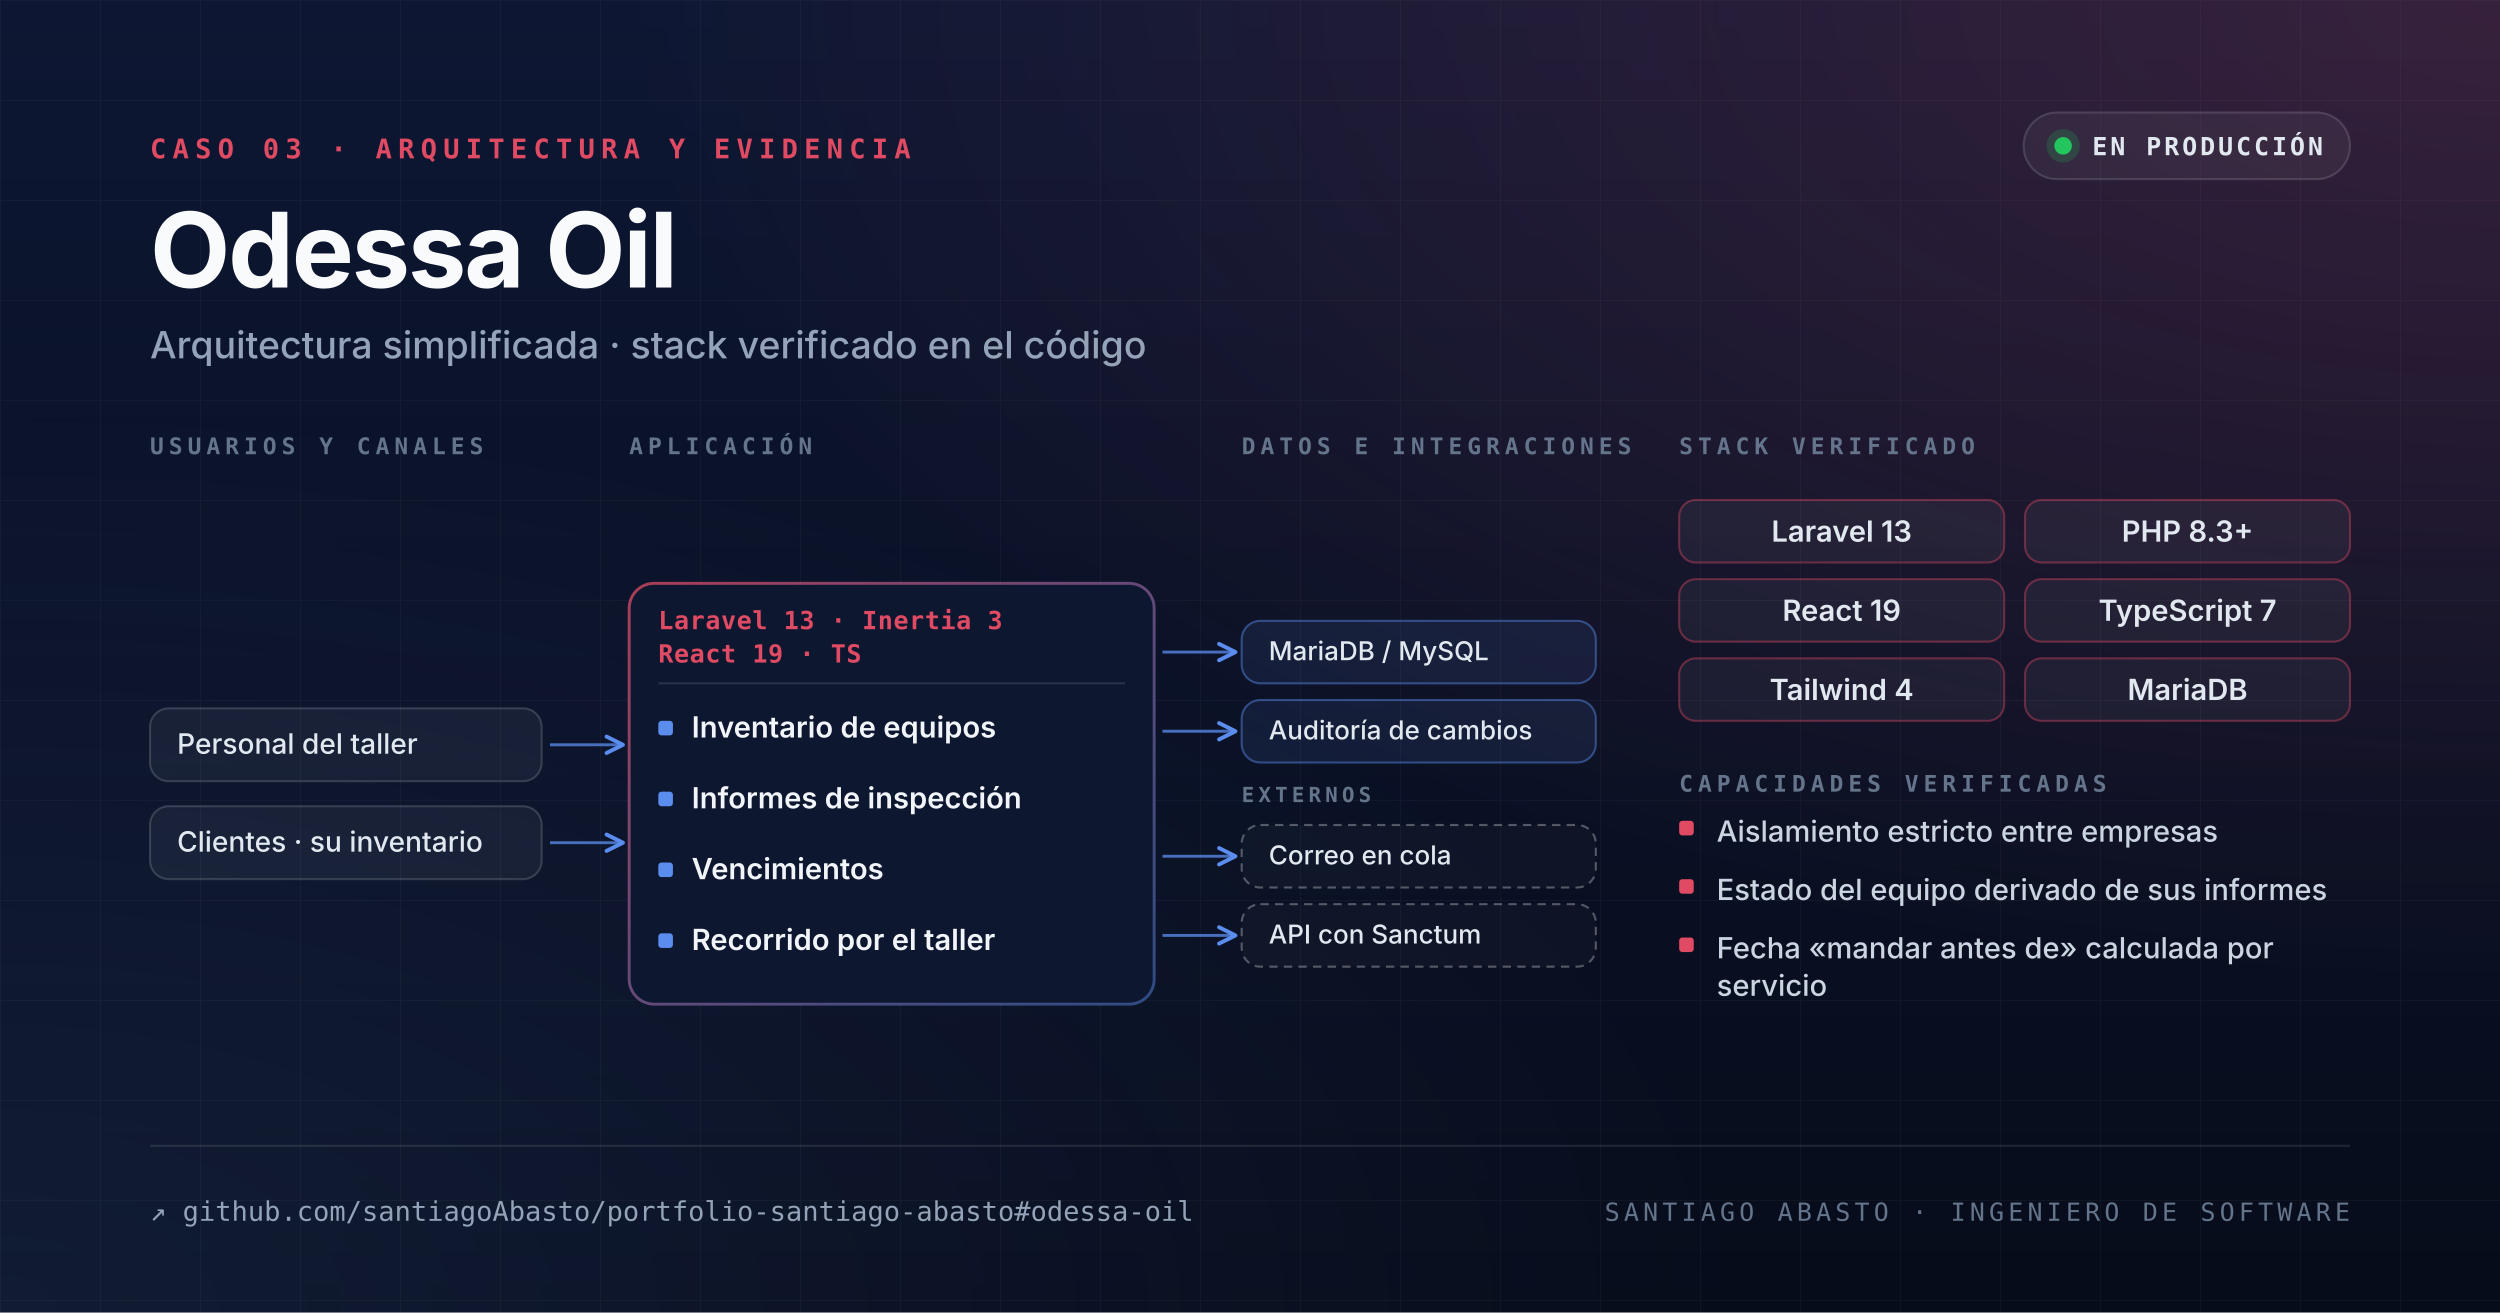
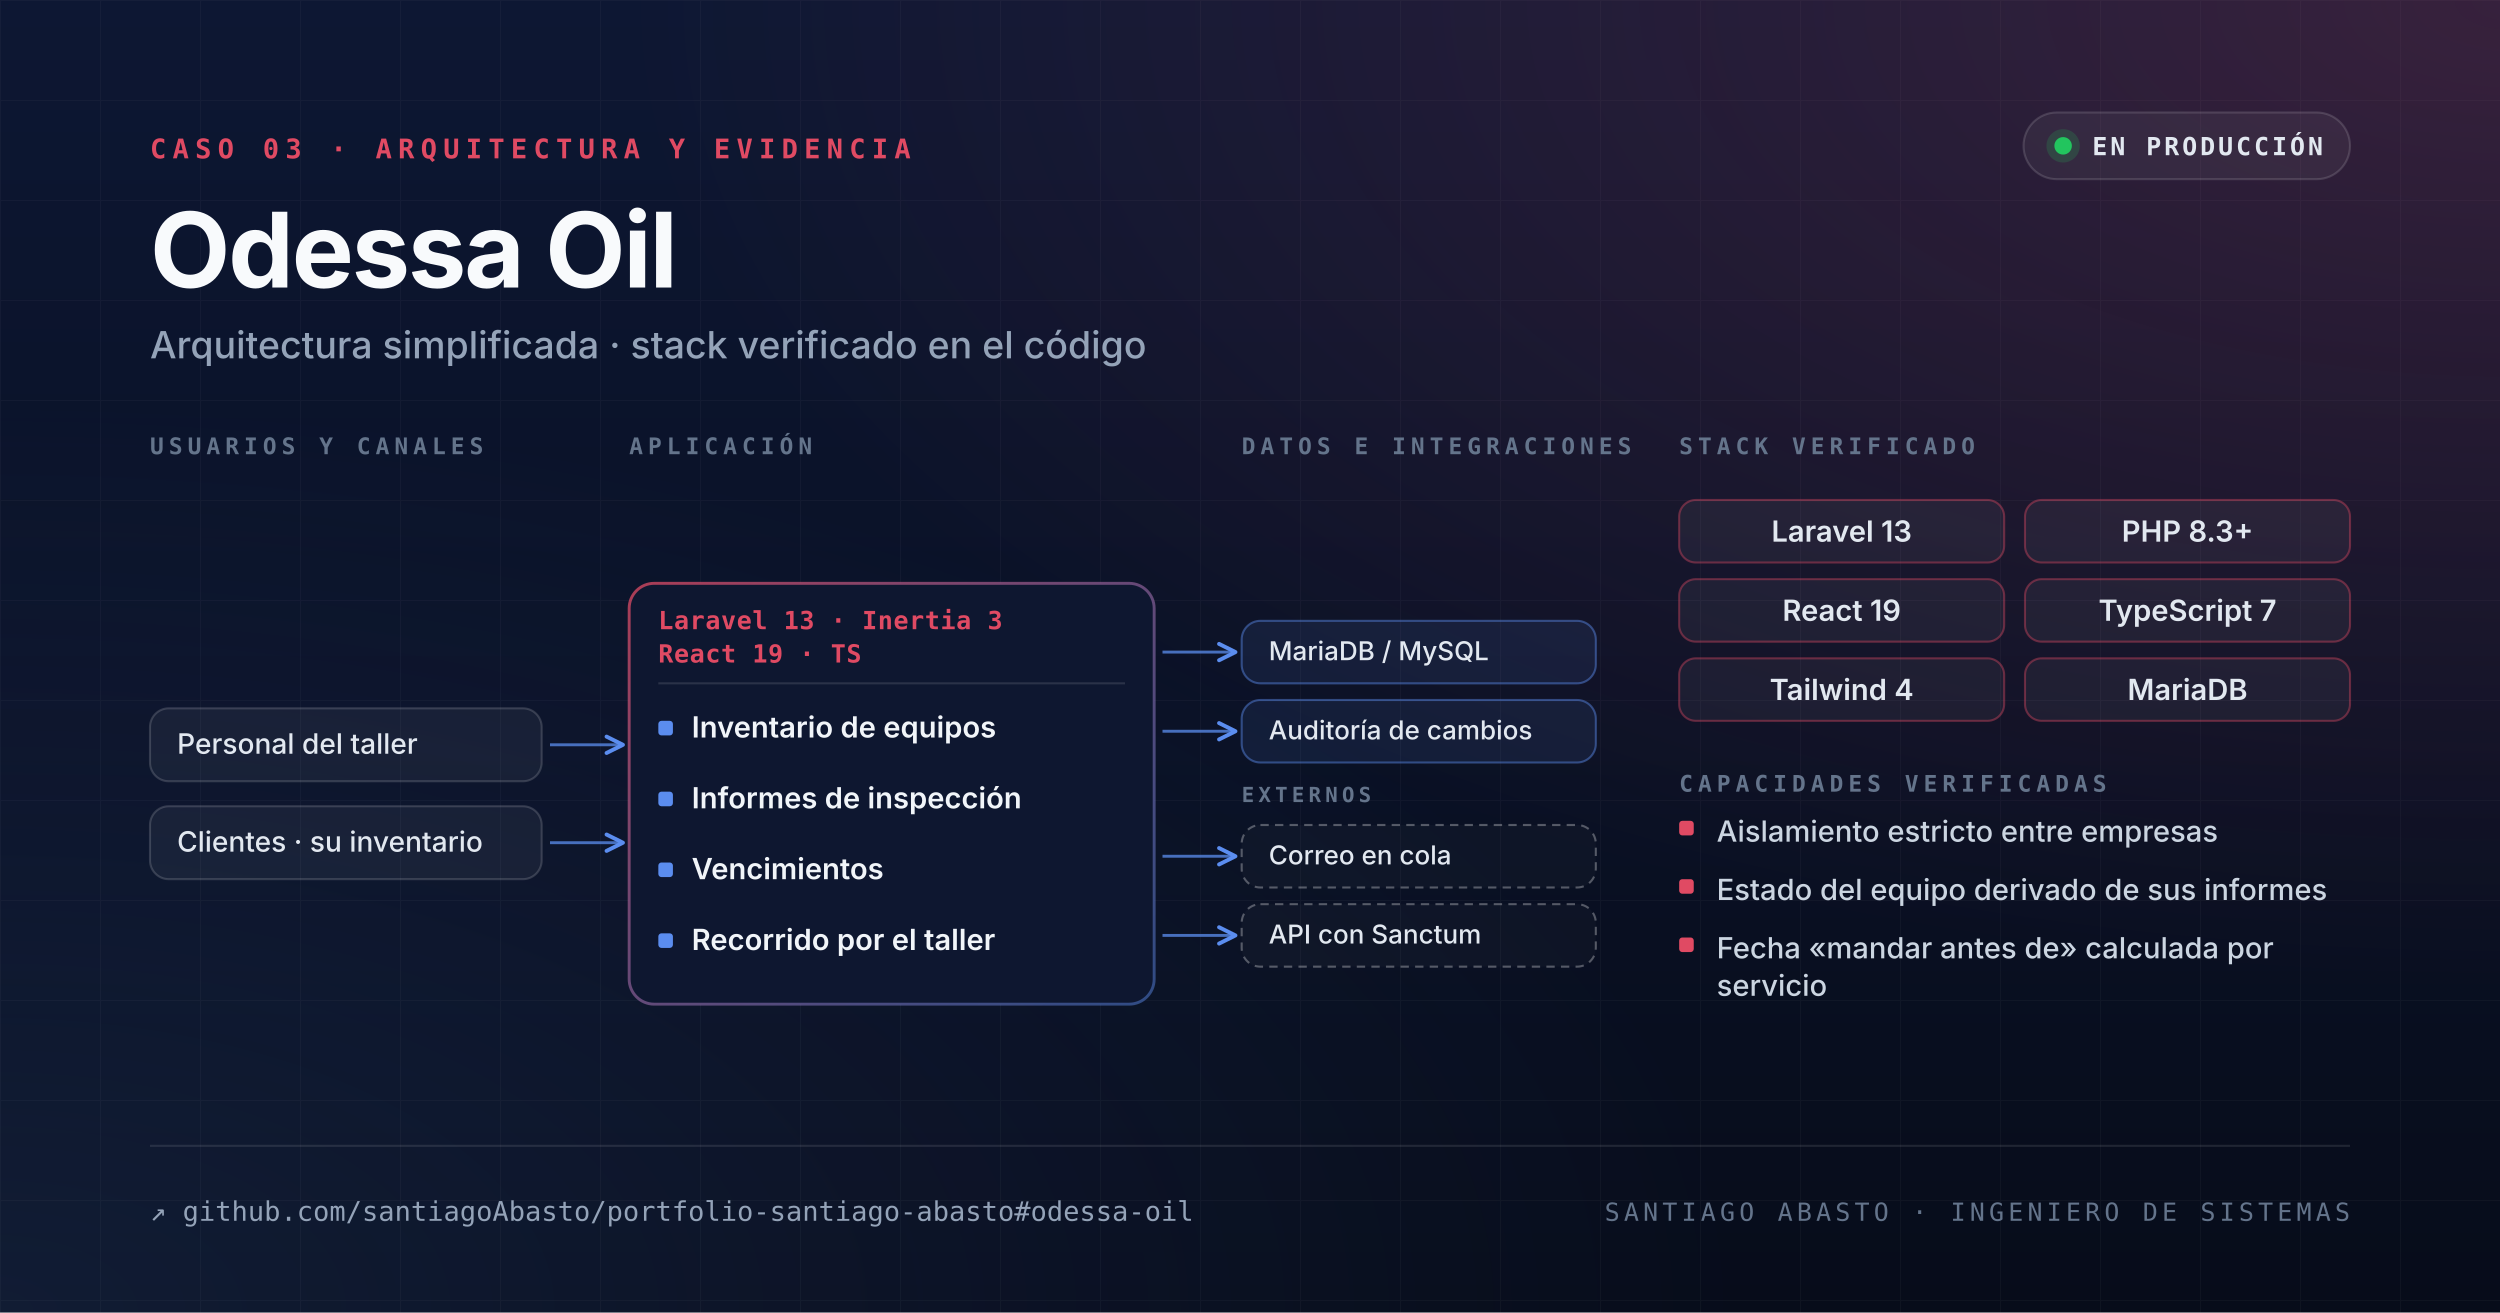
<svg xmlns="http://www.w3.org/2000/svg" width="1200" height="630" viewBox="0 0 1200 630" role="img" aria-label="Odessa Oil — arquitectura y stack verificado">
  <defs>
    <linearGradient id="bg" x1="0" y1="0" x2="0" y2="1">
      <stop offset="0" stop-color="#0D1733" />
      <stop offset="1" stop-color="#070C1A" />
    </linearGradient>
    <radialGradient id="g1" cx="1" cy="0" r=".75">
      <stop offset="0" stop-color="#E04A63" stop-opacity=".20" />
      <stop offset="1" stop-color="#E04A63" stop-opacity="0" />
    </radialGradient>
    <radialGradient id="g2" cx="0" cy="1" r=".7">
      <stop offset="0" stop-color="#5B8DEF" stop-opacity=".12" />
      <stop offset="1" stop-color="#5B8DEF" stop-opacity="0" />
    </radialGradient>
    <pattern id="grid" width="48" height="48" patternUnits="userSpaceOnUse">
      <path d="M48 0H0V48" fill="none" stroke="#FFFFFF" stroke-opacity=".035" />
    </pattern>
    <linearGradient id="acc" x1="0" y1="0" x2="1" y2="0">
      <stop offset="0" stop-color="#E04A63" />
      <stop offset="1" stop-color="#5B8DEF" />
    </linearGradient>
    <linearGradient id="edge" x1="0" y1="0" x2="1" y2="1">
      <stop offset="0" stop-color="#E04A63" stop-opacity=".75" />
      <stop offset="1" stop-color="#5B8DEF" stop-opacity=".45" />
    </linearGradient>
    <marker id="ar" viewBox="0 0 10 10" refX="8.5" refY="5" markerWidth="8" markerHeight="8" orient="auto">
      <path d="M1.5 1.5 8.5 5 1.5 8.5" fill="none" stroke="#5B8DEF" stroke-width="1.7" stroke-linecap="round" stroke-linejoin="round" />
    </marker>
  </defs>
  <rect width="1200" height="630" fill="url(#bg)" />
  <rect width="1200" height="630" fill="url(#grid)" />
  <rect width="1200" height="630" fill="url(#g1)" />
  <rect width="1200" height="630" fill="url(#g2)" />
  <text x="72.0" y="76.0" font-family="'SF Mono','JetBrains Mono',ui-monospace,Menlo,Consolas,monospace" font-size="13" font-weight="600" letter-spacing="3" fill="#E04A63" fill-opacity="1" text-anchor="start">CASO 03 · ARQUITECTURA Y EVIDENCIA</text>
  <rect x="971.3" y="54" width="156.7" height="32" rx="16" fill="#FFFFFF" fill-opacity=".05" stroke="#FFFFFF" stroke-opacity=".14" />
  <circle cx="990.3" cy="70" r="8" fill="#22C55E" fill-opacity=".18" />
  <circle cx="990.3" cy="70" r="4.2" fill="#22C55E" />
  <text x="1004.3" y="74.5" font-family="'SF Mono','JetBrains Mono',ui-monospace,Menlo,Consolas,monospace" font-size="12" font-weight="600" letter-spacing="1.4" fill="#E2E8F0" fill-opacity="1" text-anchor="start">EN PRODUCCIÓN</text>
  <text x="72.0" y="138.0" font-family="-apple-system,'SF Pro Display','Inter','Segoe UI',Helvetica,Arial,sans-serif" font-size="50" font-weight="700" letter-spacing="-1" fill="#F8FAFC" fill-opacity="1" text-anchor="start">Odessa Oil</text>
  <text x="72.0" y="172.0" font-family="-apple-system,'SF Pro Display','Inter','Segoe UI',Helvetica,Arial,sans-serif" font-size="18" font-weight="500" letter-spacing="0" fill="#94A3B8" fill-opacity="1" text-anchor="start">Arquitectura simplificada · stack verificado en el código</text>
  <text x="72.0" y="218.0" font-family="'SF Mono','JetBrains Mono',ui-monospace,Menlo,Consolas,monospace" font-size="11" font-weight="700" letter-spacing="2.4" fill="#64748B" fill-opacity="1" text-anchor="start">USUARIOS Y CANALES</text>
  <text x="302.0" y="218.0" font-family="'SF Mono','JetBrains Mono',ui-monospace,Menlo,Consolas,monospace" font-size="11" font-weight="700" letter-spacing="2.4" fill="#64748B" fill-opacity="1" text-anchor="start">APLICACIÓN</text>
  <text x="596.0" y="218.0" font-family="'SF Mono','JetBrains Mono',ui-monospace,Menlo,Consolas,monospace" font-size="11" font-weight="700" letter-spacing="2.4" fill="#64748B" fill-opacity="1" text-anchor="start">DATOS E INTEGRACIONES</text>
  <rect x="72.0" y="340.0" width="188" height="35" rx="9" fill="#FFFFFF" fill-opacity=".05" stroke="#FFFFFF" stroke-opacity=".16" />
  <text x="85.0" y="361.8" font-family="-apple-system,'SF Pro Display','Inter','Segoe UI',Helvetica,Arial,sans-serif" font-size="13.5" font-weight="500" letter-spacing="0" fill="#E2E8F0" fill-opacity="1" text-anchor="start">Personal del taller</text>
  <rect x="72.0" y="387.0" width="188" height="35" rx="9" fill="#FFFFFF" fill-opacity=".05" stroke="#FFFFFF" stroke-opacity=".16" />
  <text x="85.0" y="408.8" font-family="-apple-system,'SF Pro Display','Inter','Segoe UI',Helvetica,Arial,sans-serif" font-size="13.5" font-weight="500" letter-spacing="0" fill="#E2E8F0" fill-opacity="1" text-anchor="start">Clientes · su inventario</text>
  <rect x="302" y="280.0" width="252" height="202.0" rx="12" fill="#0E1730" stroke="url(#edge)" stroke-width="1.4" />
  <text x="316.0" y="302.0" font-family="'SF Mono','JetBrains Mono',ui-monospace,Menlo,Consolas,monospace" font-size="12" font-weight="700" letter-spacing="0.3" fill="#E04A63" fill-opacity="1" text-anchor="start">Laravel 13 · Inertia 3</text>
  <text x="316.0" y="318.0" font-family="'SF Mono','JetBrains Mono',ui-monospace,Menlo,Consolas,monospace" font-size="12" font-weight="700" letter-spacing="0.3" fill="#E04A63" fill-opacity="1" text-anchor="start">React 19 · TS</text>
  <line x1="316" y1="328.0" x2="540" y2="328.0" stroke="#FFFFFF" stroke-opacity=".12" />
  <rect x="316" y="346.0" width="7" height="7" rx="1.5" fill="#5B8DEF" />
  <text x="332.0" y="354.0" font-family="-apple-system,'SF Pro Display','Inter','Segoe UI',Helvetica,Arial,sans-serif" font-size="14" font-weight="600" letter-spacing="0" fill="#F1F5F9" fill-opacity="1" text-anchor="start">Inventario de equipos</text>
  <rect x="316" y="380.0" width="7" height="7" rx="1.5" fill="#5B8DEF" />
  <text x="332.0" y="388.0" font-family="-apple-system,'SF Pro Display','Inter','Segoe UI',Helvetica,Arial,sans-serif" font-size="14" font-weight="600" letter-spacing="0" fill="#F1F5F9" fill-opacity="1" text-anchor="start">Informes de inspección</text>
  <rect x="316" y="414.0" width="7" height="7" rx="1.5" fill="#5B8DEF" />
  <text x="332.0" y="422.0" font-family="-apple-system,'SF Pro Display','Inter','Segoe UI',Helvetica,Arial,sans-serif" font-size="14" font-weight="600" letter-spacing="0" fill="#F1F5F9" fill-opacity="1" text-anchor="start">Vencimientos</text>
  <rect x="316" y="448.0" width="7" height="7" rx="1.5" fill="#5B8DEF" />
  <text x="332.0" y="456.0" font-family="-apple-system,'SF Pro Display','Inter','Segoe UI',Helvetica,Arial,sans-serif" font-size="14" font-weight="600" letter-spacing="0" fill="#F1F5F9" fill-opacity="1" text-anchor="start">Recorrido por el taller</text>
  <rect x="596.0" y="298.0" width="170" height="30" rx="9" fill="#5B8DEF" fill-opacity=".10" stroke="#5B8DEF" stroke-opacity=".45" />
  <text x="609.0" y="316.9" font-family="-apple-system,'SF Pro Display','Inter','Segoe UI',Helvetica,Arial,sans-serif" font-size="12.5" font-weight="500" letter-spacing="0" fill="#E2E8F0" fill-opacity="1" text-anchor="start">MariaDB / MySQL</text>
  <rect x="596.0" y="336.0" width="170" height="30" rx="9" fill="#5B8DEF" fill-opacity=".10" stroke="#5B8DEF" stroke-opacity=".45" />
  <text x="609.0" y="354.9" font-family="-apple-system,'SF Pro Display','Inter','Segoe UI',Helvetica,Arial,sans-serif" font-size="12.5" font-weight="500" letter-spacing="0" fill="#E2E8F0" fill-opacity="1" text-anchor="start">Auditoría de cambios</text>
  <text x="596.0" y="385.0" font-family="'SF Mono','JetBrains Mono',ui-monospace,Menlo,Consolas,monospace" font-size="10" font-weight="700" letter-spacing="2" fill="#64748B" fill-opacity="1" text-anchor="start">EXTERNOS</text>
  <rect x="596.0" y="396.0" width="170" height="30" rx="9" fill="#FFFFFF" fill-opacity=".02" stroke="#FFFFFF" stroke-opacity=".30" stroke-dasharray="4 3" />
  <text x="609.0" y="414.9" font-family="-apple-system,'SF Pro Display','Inter','Segoe UI',Helvetica,Arial,sans-serif" font-size="12.5" font-weight="500" letter-spacing="0" fill="#E2E8F0" fill-opacity="1" text-anchor="start">Correo en cola</text>
  <rect x="596.0" y="434.0" width="170" height="30" rx="9" fill="#FFFFFF" fill-opacity=".02" stroke="#FFFFFF" stroke-opacity=".30" stroke-dasharray="4 3" />
  <text x="609.0" y="452.9" font-family="-apple-system,'SF Pro Display','Inter','Segoe UI',Helvetica,Arial,sans-serif" font-size="12.5" font-weight="500" letter-spacing="0" fill="#E2E8F0" fill-opacity="1" text-anchor="start">API con Sanctum</text>
  <path d="M264.0 357.5H299.0" fill="none" stroke="#5B8DEF" stroke-width="1.4" stroke-opacity=".75" marker-end="url(#ar)" />
  <path d="M264.0 404.5H299.0" fill="none" stroke="#5B8DEF" stroke-width="1.4" stroke-opacity=".75" marker-end="url(#ar)" />
  <path d="M558.0 313.0H593.0" fill="none" stroke="#5B8DEF" stroke-width="1.4" stroke-opacity=".75" marker-end="url(#ar)" />
  <path d="M558.0 351.0H593.0" fill="none" stroke="#5B8DEF" stroke-width="1.4" stroke-opacity=".75" marker-end="url(#ar)" />
  <path d="M558.0 411.0H593.0" fill="none" stroke="#5B8DEF" stroke-width="1.4" stroke-opacity=".75" marker-end="url(#ar)" />
  <path d="M558.0 449.0H593.0" fill="none" stroke="#5B8DEF" stroke-width="1.4" stroke-opacity=".75" marker-end="url(#ar)" />
  <text x="806.0" y="218.0" font-family="'SF Mono','JetBrains Mono',ui-monospace,Menlo,Consolas,monospace" font-size="11" font-weight="700" letter-spacing="2.4" fill="#64748B" fill-opacity="1" text-anchor="start">STACK VERIFICADO</text>
  <rect x="806.0" y="240.0" width="156.0" height="30" rx="8" fill="#FFFFFF" fill-opacity=".05" stroke="#E04A63" stroke-opacity=".40" />
  <text x="884.0" y="260.0" font-family="-apple-system,'SF Pro Display','Inter','Segoe UI',Helvetica,Arial,sans-serif" font-size="14" font-weight="600" letter-spacing="0" fill="#E2E8F0" fill-opacity="1" text-anchor="middle">Laravel 13</text>
  <rect x="972.0" y="240.0" width="156.0" height="30" rx="8" fill="#FFFFFF" fill-opacity=".05" stroke="#E04A63" stroke-opacity=".40" />
  <text x="1050.0" y="260.0" font-family="-apple-system,'SF Pro Display','Inter','Segoe UI',Helvetica,Arial,sans-serif" font-size="14" font-weight="600" letter-spacing="0" fill="#E2E8F0" fill-opacity="1" text-anchor="middle">PHP 8.3+</text>
  <rect x="806.0" y="278.0" width="156.0" height="30" rx="8" fill="#FFFFFF" fill-opacity=".05" stroke="#E04A63" stroke-opacity=".40" />
  <text x="884.0" y="298.0" font-family="-apple-system,'SF Pro Display','Inter','Segoe UI',Helvetica,Arial,sans-serif" font-size="14" font-weight="600" letter-spacing="0" fill="#E2E8F0" fill-opacity="1" text-anchor="middle">React 19</text>
  <rect x="972.0" y="278.0" width="156.0" height="30" rx="8" fill="#FFFFFF" fill-opacity=".05" stroke="#E04A63" stroke-opacity=".40" />
  <text x="1050.0" y="298.0" font-family="-apple-system,'SF Pro Display','Inter','Segoe UI',Helvetica,Arial,sans-serif" font-size="14" font-weight="600" letter-spacing="0" fill="#E2E8F0" fill-opacity="1" text-anchor="middle">TypeScript 7</text>
  <rect x="806.0" y="316.0" width="156.0" height="30" rx="8" fill="#FFFFFF" fill-opacity=".05" stroke="#E04A63" stroke-opacity=".40" />
  <text x="884.0" y="336.0" font-family="-apple-system,'SF Pro Display','Inter','Segoe UI',Helvetica,Arial,sans-serif" font-size="14" font-weight="600" letter-spacing="0" fill="#E2E8F0" fill-opacity="1" text-anchor="middle">Tailwind 4</text>
  <rect x="972.0" y="316.0" width="156.0" height="30" rx="8" fill="#FFFFFF" fill-opacity=".05" stroke="#E04A63" stroke-opacity=".40" />
  <text x="1050.0" y="336.0" font-family="-apple-system,'SF Pro Display','Inter','Segoe UI',Helvetica,Arial,sans-serif" font-size="14" font-weight="600" letter-spacing="0" fill="#E2E8F0" fill-opacity="1" text-anchor="middle">MariaDB</text>
  <text x="806.0" y="380.0" font-family="'SF Mono','JetBrains Mono',ui-monospace,Menlo,Consolas,monospace" font-size="11" font-weight="700" letter-spacing="2.4" fill="#64748B" fill-opacity="1" text-anchor="start">CAPACIDADES VERIFICADAS</text>
  <rect x="806" y="394.0" width="7" height="7" rx="1.5" fill="#E04A63" />
  <text x="824.0" y="404.0" font-family="-apple-system,'SF Pro Display','Inter','Segoe UI',Helvetica,Arial,sans-serif" font-size="14" font-weight="500" letter-spacing="0" fill="#CBD5E1" fill-opacity="1" text-anchor="start">Aislamiento estricto entre empresas</text>
  <rect x="806" y="422.0" width="7" height="7" rx="1.5" fill="#E04A63" />
  <text x="824.0" y="432.0" font-family="-apple-system,'SF Pro Display','Inter','Segoe UI',Helvetica,Arial,sans-serif" font-size="14" font-weight="500" letter-spacing="0" fill="#CBD5E1" fill-opacity="1" text-anchor="start">Estado del equipo derivado de sus informes</text>
  <rect x="806" y="450.0" width="7" height="7" rx="1.5" fill="#E04A63" />
  <text x="824.0" y="460.0" font-family="-apple-system,'SF Pro Display','Inter','Segoe UI',Helvetica,Arial,sans-serif" font-size="14" font-weight="500" letter-spacing="0" fill="#CBD5E1" fill-opacity="1" text-anchor="start">Fecha «mandar antes de» calculada por</text>
  <text x="824.0" y="478.0" font-family="-apple-system,'SF Pro Display','Inter','Segoe UI',Helvetica,Arial,sans-serif" font-size="14" font-weight="500" letter-spacing="0" fill="#CBD5E1" fill-opacity="1" text-anchor="start">servicio</text>
  <line x1="72" y1="550" x2="1128" y2="550" stroke="#FFFFFF" stroke-opacity=".10" />
  <text x="72.0" y="586.0" font-family="'SF Mono','JetBrains Mono',ui-monospace,Menlo,Consolas,monospace" font-size="13" font-weight="500" letter-spacing="0" fill="#94A3B8" fill-opacity="1" text-anchor="start">↗ github.com/santiagoAbasto/portfolio-santiago-abasto#odessa-oil</text>
-   <text x="1128.0" y="586.0" font-family="'SF Mono','JetBrains Mono',ui-monospace,Menlo,Consolas,monospace" font-size="12" font-weight="500" letter-spacing="2" fill="#64748B" fill-opacity="1" text-anchor="end">SANTIAGO ABASTO · INGENIERO DE SOFTWARE</text>
+   <text x="1128.0" y="586.0" font-family="'SF Mono','JetBrains Mono',ui-monospace,Menlo,Consolas,monospace" font-size="12" font-weight="500" letter-spacing="2" fill="#64748B" fill-opacity="1" text-anchor="end">SANTIAGO ABASTO · INGENIERO DE SISTEMAS</text>
</svg>
